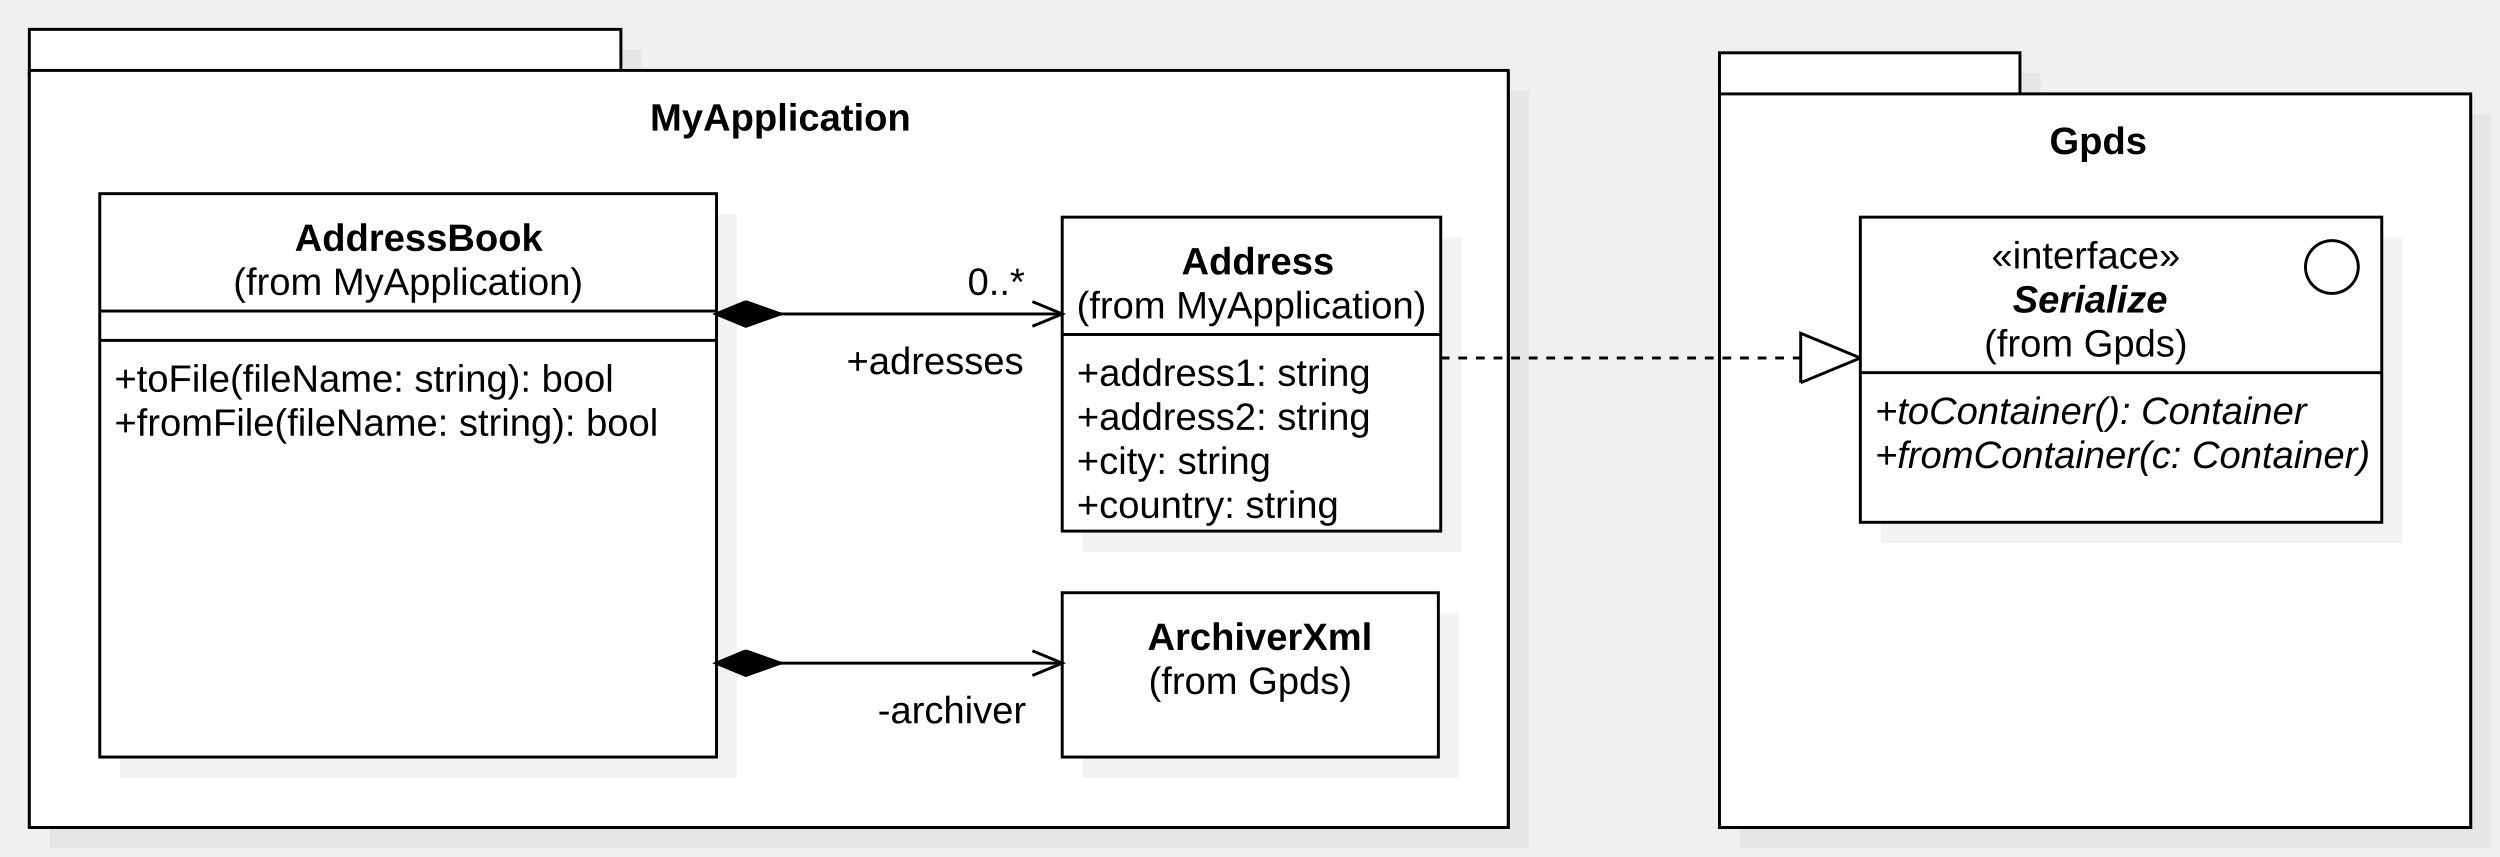
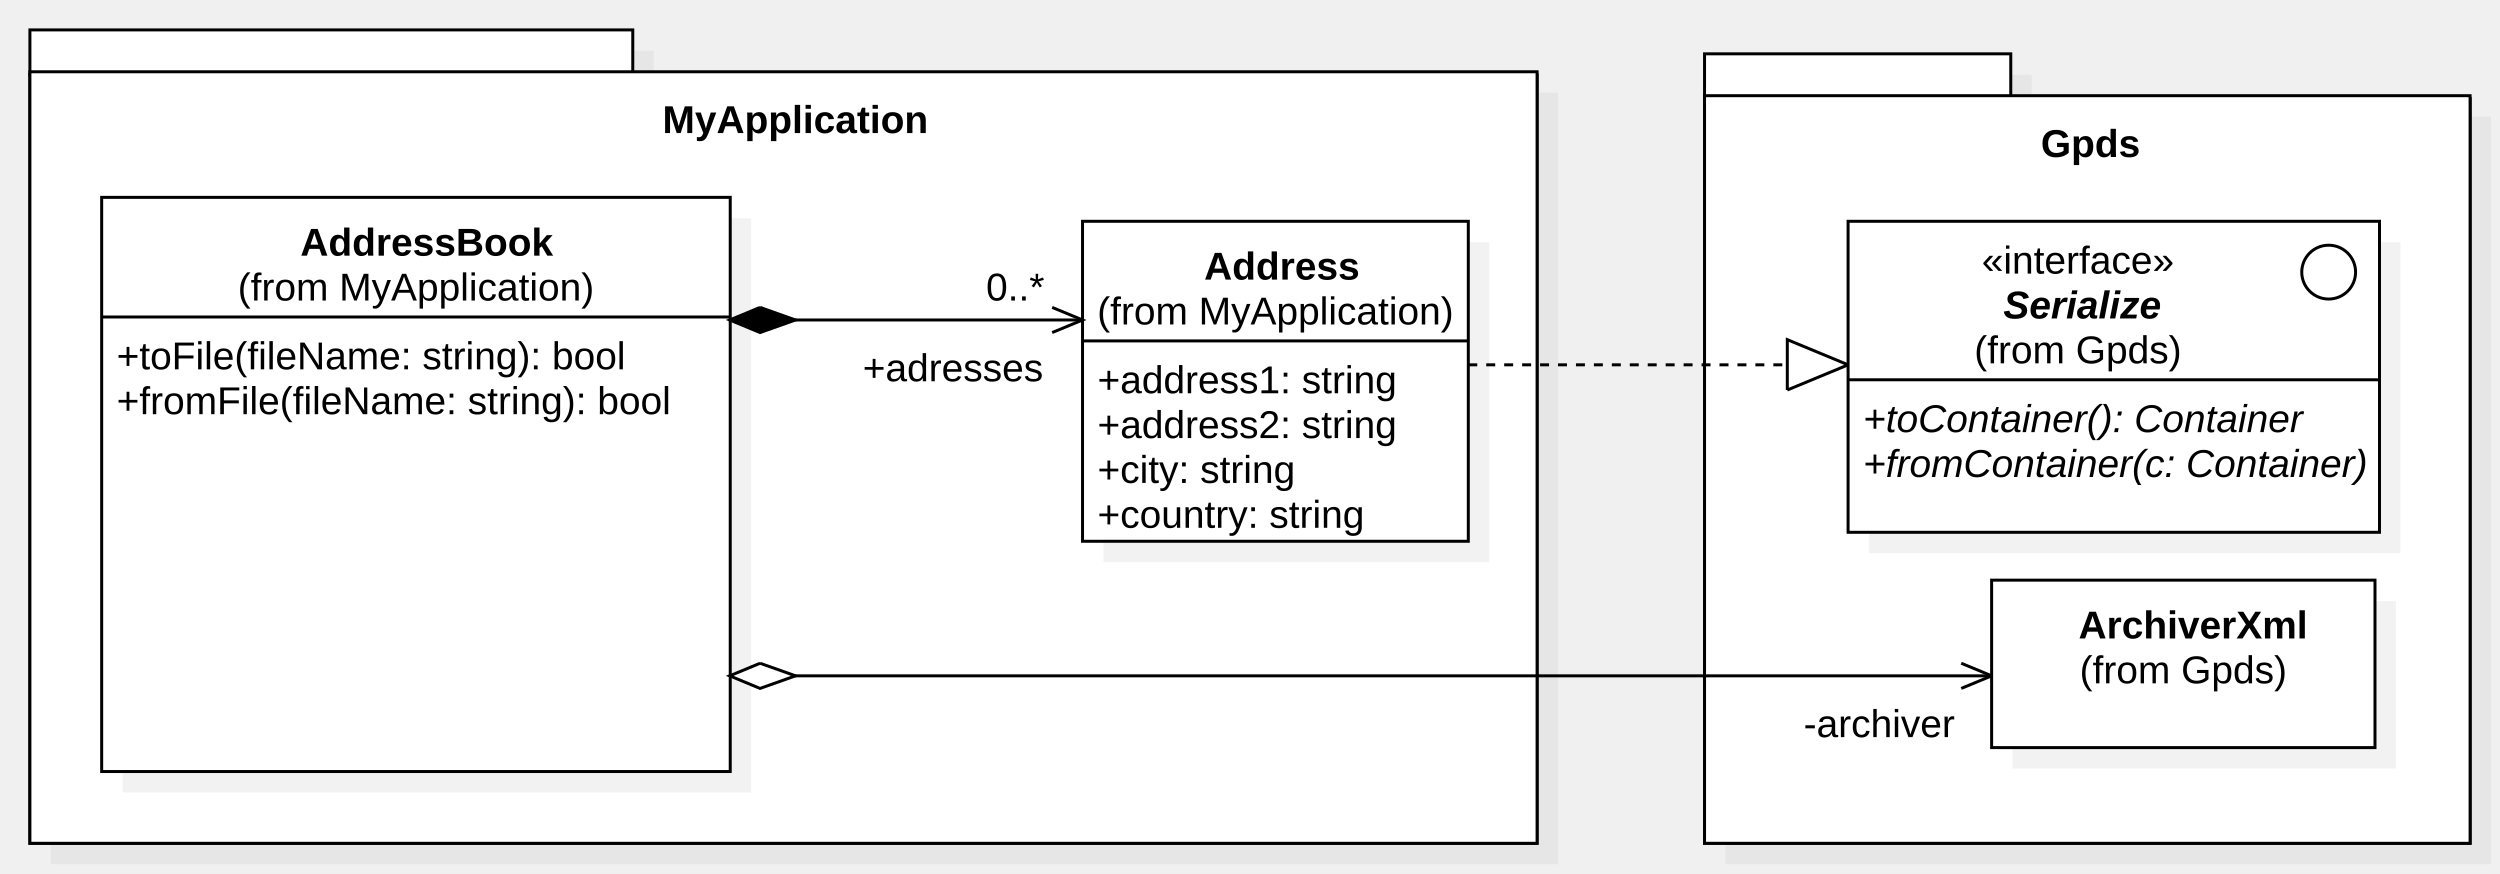
- <svg xmlns="http://www.w3.org/2000/svg" version="1.1" width="852" height="292">
+ <svg xmlns="http://www.w3.org/2000/svg" version="1.1" width="836" height="292">
  <defs />
  <g>
    <g transform="translate(-270,-422) scale(1,1)">
      <rect fill="#C0C0C0" stroke="none" x="287" y="439" width="201.6" height="15" opacity="0.2" />
    </g>
    <g transform="translate(-270,-422) scale(1,1)">
      <rect fill="#C0C0C0" stroke="none" x="287" y="453" width="504" height="258" opacity="0.2" />
    </g>
    <g transform="translate(-270,-422) scale(1,1)">
      <rect fill="#ffffff" stroke="none" x="280" y="447" width="504" height="257" />
    </g>
    <g transform="translate(-270,-422) scale(1,1)">
      <path fill="none" stroke="#000000" d="M 280 447 L 784 447 L 784 704 L 280 704 L 280 447 Z Z" stroke-miterlimit="10" />
    </g>
    <g transform="translate(-270,-422) scale(1,1)">
      <rect fill="#ffffff" stroke="none" x="280" y="432" width="201.6" height="15" />
    </g>
    <g transform="translate(-270,-422) scale(1,1)">
      <path fill="none" stroke="#000000" d="M 280 432 L 481.6 432 L 481.6 447 L 280 447 L 280 432 Z Z" stroke-miterlimit="10" />
    </g>
    <g transform="translate(-270,-422) scale(1,1)">
      <rect fill="#ffffff" stroke="none" x="280" y="446" width="504" height="258" />
    </g>
    <g transform="translate(-270,-422) scale(1,1)">
      <path fill="none" stroke="#000000" d="M 280 446 L 784 446 L 784 704 L 280 704 L 280 446 Z Z" stroke-miterlimit="10" />
    </g>
    <g transform="translate(-270,-422) scale(1,1)">
      <g>
        <path fill="none" stroke="none" />
        <text fill="#000000" stroke="none" font-family="Arial" font-size="13px" font-style="normal" font-weight="bold" text-decoration="none" x="491.537" y="466.5">MyApplication</text>
      </g>
    </g>
    <g transform="translate(-270,-422) scale(1,1)">
      <rect fill="#C0C0C0" stroke="none" x="311" y="495" width="210.189" height="192" opacity="0.2" />
    </g>
    <g transform="translate(-270,-422) scale(1,1)">
      <rect fill="#ffffff" stroke="none" x="304" y="488" width="210.189" height="192" />
    </g>
    <g transform="translate(-270,-422) scale(1,1)">
      <path fill="none" stroke="#000000" d="M 304 488 L 514.189 488 L 514.189 680 L 304 680 L 304 488 Z Z" stroke-miterlimit="10" />
    </g>
    <g transform="translate(-270,-422) scale(1,1)">
      <path fill="none" stroke="#000000" d="M 304 528 L 514.189 528" stroke-miterlimit="10" />
    </g>
    <g transform="translate(-270,-422) scale(1,1)">
-       <path fill="none" stroke="#000000" d="M 304 538 L 514.189 538" stroke-miterlimit="10" />
-     </g>
-     <g transform="translate(-270,-422) scale(1,1)">
      <g>
        <path fill="none" stroke="none" />
        <text fill="#000000" stroke="none" font-family="Arial" font-size="13px" font-style="normal" font-weight="bold" text-decoration="none" x="370.434" y="507.5">AddressBook</text>
      </g>
    </g>
    <g transform="translate(-270,-422) scale(1,1)">
      <g>
        <path fill="none" stroke="none" />
        <text fill="#000000" stroke="none" font-family="Arial" font-size="13px" font-style="normal" font-weight="normal" text-decoration="none" x="349.496" y="522.5">(from MyApplication)</text>
      </g>
    </g>
    <g transform="translate(-270,-422) scale(1,1)">
      <g>
        <path fill="none" stroke="none" />
-         <text fill="#000000" stroke="none" font-family="Arial" font-size="13px" font-style="normal" font-weight="normal" text-decoration="none" x="309" y="555.5">+toFile(fileName: string): bool</text>
-       </g>
-     </g>
-     <g transform="translate(-270,-422) scale(1,1)">
-       <g>
-         <path fill="none" stroke="none" />
-         <text fill="#000000" stroke="none" font-family="Arial" font-size="13px" font-style="normal" font-weight="normal" text-decoration="none" x="309" y="570.5">+fromFile(fileName: string): bool</text>
-       </g>
-     </g>
-     <g transform="translate(-270,-422) scale(1,1)">
-       <rect fill="#C0C0C0" stroke="none" x="863" y="447" width="102.4" height="15" opacity="0.2" />
-     </g>
-     <g transform="translate(-270,-422) scale(1,1)">
-       <rect fill="#C0C0C0" stroke="none" x="863" y="461" width="256" height="250" opacity="0.2" />
-     </g>
-     <g transform="translate(-270,-422) scale(1,1)">
-       <rect fill="#ffffff" stroke="none" x="856" y="455" width="256" height="249" />
-     </g>
-     <g transform="translate(-270,-422) scale(1,1)">
-       <path fill="none" stroke="#000000" d="M 856 455 L 1112 455 L 1112 704 L 856 704 L 856 455 Z Z" stroke-miterlimit="10" />
-     </g>
-     <g transform="translate(-270,-422) scale(1,1)">
-       <rect fill="#ffffff" stroke="none" x="856" y="440" width="102.4" height="15" />
-     </g>
-     <g transform="translate(-270,-422) scale(1,1)">
-       <path fill="none" stroke="#000000" d="M 856 440 L 958.4 440 L 958.4 455 L 856 455 L 856 440 Z Z" stroke-miterlimit="10" />
-     </g>
-     <g transform="translate(-270,-422) scale(1,1)">
-       <rect fill="#ffffff" stroke="none" x="856" y="454" width="256" height="250" />
-     </g>
-     <g transform="translate(-270,-422) scale(1,1)">
-       <path fill="none" stroke="#000000" d="M 856 454 L 1112 454 L 1112 704 L 856 704 L 856 454 Z Z" stroke-miterlimit="10" />
-     </g>
-     <g transform="translate(-270,-422) scale(1,1)">
-       <g>
-         <path fill="none" stroke="none" />
-         <text fill="#000000" stroke="none" font-family="Arial" font-size="13px" font-style="normal" font-weight="bold" text-decoration="none" x="968.464" y="474.5">Gpds</text>
+         <text fill="#000000" stroke="none" font-family="Arial" font-size="13px" font-style="normal" font-weight="normal" text-decoration="none" x="309" y="545.5">+toFile(fileName: string): bool</text>
+       </g>
+     </g>
+     <g transform="translate(-270,-422) scale(1,1)">
+       <g>
+         <path fill="none" stroke="none" />
+         <text fill="#000000" stroke="none" font-family="Arial" font-size="13px" font-style="normal" font-weight="normal" text-decoration="none" x="309" y="560.5">+fromFile(fileName: string): bool</text>
+       </g>
+     </g>
+     <g transform="translate(-270,-422) scale(1,1)">
+       <rect fill="#C0C0C0" stroke="none" x="847" y="447" width="102.4" height="15" opacity="0.2" />
+     </g>
+     <g transform="translate(-270,-422) scale(1,1)">
+       <rect fill="#C0C0C0" stroke="none" x="847" y="461" width="256" height="250" opacity="0.2" />
+     </g>
+     <g transform="translate(-270,-422) scale(1,1)">
+       <rect fill="#ffffff" stroke="none" x="840" y="455" width="256" height="249" />
+     </g>
+     <g transform="translate(-270,-422) scale(1,1)">
+       <path fill="none" stroke="#000000" d="M 840 455 L 1096 455 L 1096 704 L 840 704 L 840 455 Z Z" stroke-miterlimit="10" />
+     </g>
+     <g transform="translate(-270,-422) scale(1,1)">
+       <rect fill="#ffffff" stroke="none" x="840" y="440" width="102.4" height="15" />
+     </g>
+     <g transform="translate(-270,-422) scale(1,1)">
+       <path fill="none" stroke="#000000" d="M 840 440 L 942.4 440 L 942.4 455 L 840 455 L 840 440 Z Z" stroke-miterlimit="10" />
+     </g>
+     <g transform="translate(-270,-422) scale(1,1)">
+       <rect fill="#ffffff" stroke="none" x="840" y="454" width="256" height="250" />
+     </g>
+     <g transform="translate(-270,-422) scale(1,1)">
+       <path fill="none" stroke="#000000" d="M 840 454 L 1096 454 L 1096 704 L 840 704 L 840 454 Z Z" stroke-miterlimit="10" />
+     </g>
+     <g transform="translate(-270,-422) scale(1,1)">
+       <g>
+         <path fill="none" stroke="none" />
+         <text fill="#000000" stroke="none" font-family="Arial" font-size="13px" font-style="normal" font-weight="bold" text-decoration="none" x="952.464" y="474.5">Gpds</text>
      </g>
    </g>
    <g transform="translate(-270,-422) scale(1,1)">
      <rect fill="#C0C0C0" stroke="none" x="639" y="503" width="129" height="107" opacity="0.2" />
    </g>
    <g transform="translate(-270,-422) scale(1,1)">
      <rect fill="#ffffff" stroke="none" x="632" y="496" width="129" height="107" />
    </g>
    <g transform="translate(-270,-422) scale(1,1)">
      <path fill="none" stroke="#000000" d="M 632 496 L 761 496 L 761 603 L 632 603 L 632 496 Z Z" stroke-miterlimit="10" />
    </g>
    <g transform="translate(-270,-422) scale(1,1)">
      <path fill="none" stroke="#000000" d="M 632 536 L 761 536" stroke-miterlimit="10" />
    </g>
    <g transform="translate(-270,-422) scale(1,1)">
      <g>
        <path fill="none" stroke="none" />
        <text fill="#000000" stroke="none" font-family="Arial" font-size="13px" font-style="normal" font-weight="bold" text-decoration="none" x="672.655" y="515.5">Address</text>
      </g>
    </g>
    <g transform="translate(-270,-422) scale(1,1)">
      <g>
        <path fill="none" stroke="none" />
        <text fill="#000000" stroke="none" font-family="Arial" font-size="13px" font-style="normal" font-weight="normal" text-decoration="none" x="636.902" y="530.5">(from MyApplication)</text>
      </g>
    </g>
    <g transform="translate(-270,-422) scale(1,1)">
      <g>
        <path fill="none" stroke="none" />
        <text fill="#000000" stroke="none" font-family="Arial" font-size="13px" font-style="normal" font-weight="normal" text-decoration="none" x="637" y="553.5">+address1: string</text>
      </g>
    </g>
    <g transform="translate(-270,-422) scale(1,1)">
      <g>
        <path fill="none" stroke="none" />
        <text fill="#000000" stroke="none" font-family="Arial" font-size="13px" font-style="normal" font-weight="normal" text-decoration="none" x="637" y="568.5">+address2: string</text>
      </g>
    </g>
    <g transform="translate(-270,-422) scale(1,1)">
      <g>
        <path fill="none" stroke="none" />
        <text fill="#000000" stroke="none" font-family="Arial" font-size="13px" font-style="normal" font-weight="normal" text-decoration="none" x="637" y="583.5">+city: string</text>
      </g>
    </g>
    <g transform="translate(-270,-422) scale(1,1)">
      <g>
        <path fill="none" stroke="none" />
        <text fill="#000000" stroke="none" font-family="Arial" font-size="13px" font-style="normal" font-weight="normal" text-decoration="none" x="637" y="598.5">+country: string</text>
      </g>
    </g>
    <g transform="translate(-270,-422) scale(1,1)">
      <path fill="none" stroke="#000000" d="M 632 529 L 514 529" stroke-miterlimit="10" />
    </g>
    <g transform="translate(-270,-422) scale(1,1)">
      <path fill="#000000" stroke="none" d="M 524.163 524.79 L 514 529 L 524.163 533.21 L 536 529" />
    </g>
    <g transform="translate(-270,-422) scale(1,1)">
      <path fill="none" stroke="#000000" d="M 524.163 524.79 L 514 529 L 524.163 533.21 L 536 529 L 524.163 524.79" stroke-miterlimit="10" />
    </g>
    <g transform="translate(-270,-422) scale(1,1)">
      <path fill="none" stroke="#000000" d="M 621.837 533.21 L 632 529 L 621.837 524.79" stroke-miterlimit="10" />
    </g>
    <g transform="translate(-270,-422) scale(1,1)">
      <g>
        <path fill="none" stroke="none" />
        <text fill="#000000" stroke="none" font-family="Arial" font-size="13px" font-style="normal" font-weight="normal" text-decoration="none" x="558.5" y="549.5">+adresses</text>
      </g>
    </g>
    <g transform="translate(-270,-422) scale(1,1)">
      <g>
        <path fill="none" stroke="none" />
        <text fill="#000000" stroke="none" font-family="Arial" font-size="13px" font-style="normal" font-weight="normal" text-decoration="none" x="599.744" y="522.5">0..*</text>
      </g>
    </g>
    <g transform="translate(-270,-422) scale(1,1)">
-       <path fill="none" stroke="#000000" d="M 761 544 L 904 544" stroke-miterlimit="10" stroke-dasharray="3" />
-     </g>
-     <g transform="translate(-270,-422) scale(1,1)">
-       <path fill="#FFFFFF" stroke="none" d="M 883.675 552.419 L 904 544 L 883.675 535.581" />
-     </g>
-     <g transform="translate(-270,-422) scale(1,1)">
-       <path fill="none" stroke="#000000" d="M 883.675 552.419 L 904 544 L 883.675 535.581 L 883.675 552.419" stroke-miterlimit="10" />
-     </g>
-     <g transform="translate(-270,-422) scale(1,1)">
-       <rect fill="#C0C0C0" stroke="none" x="639" y="631" width="128.196" height="56" opacity="0.2" />
-     </g>
-     <g transform="translate(-270,-422) scale(1,1)">
-       <rect fill="#ffffff" stroke="none" x="632" y="624" width="128.196" height="56" />
-     </g>
-     <g transform="translate(-270,-422) scale(1,1)">
-       <path fill="none" stroke="#000000" d="M 632 624 L 760.196 624 L 760.196 680 L 632 680 L 632 624 Z Z" stroke-miterlimit="10" />
-     </g>
-     <g transform="translate(-270,-422) scale(1,1)">
-       <g>
-         <path fill="none" stroke="none" />
-         <text fill="#000000" stroke="none" font-family="Arial" font-size="13px" font-style="normal" font-weight="bold" text-decoration="none" x="661.065" y="643.5">ArchiverXml</text>
-       </g>
-     </g>
-     <g transform="translate(-270,-422) scale(1,1)">
-       <g>
-         <path fill="none" stroke="none" />
-         <text fill="#000000" stroke="none" font-family="Arial" font-size="13px" font-style="normal" font-weight="normal" text-decoration="none" x="661.427" y="658.5">(from Gpds)</text>
-       </g>
-     </g>
-     <g transform="translate(-270,-422) scale(1,1)">
-       <path fill="none" stroke="#000000" d="M 632 648 L 514 648" stroke-miterlimit="10" />
-     </g>
-     <g transform="translate(-270,-422) scale(1,1)">
-       <path fill="#000000" stroke="none" d="M 524.163 643.79 L 514 648 L 524.163 652.21 L 536 648" />
+       <path fill="none" stroke="#000000" d="M 761 544 L 888 544" stroke-miterlimit="10" stroke-dasharray="3" />
+     </g>
+     <g transform="translate(-270,-422) scale(1,1)">
+       <path fill="#FFFFFF" stroke="none" d="M 867.675 552.419 L 888 544 L 867.675 535.581" />
+     </g>
+     <g transform="translate(-270,-422) scale(1,1)">
+       <path fill="none" stroke="#000000" d="M 867.675 552.419 L 888 544 L 867.675 535.581 L 867.675 552.419" stroke-miterlimit="10" />
+     </g>
+     <g transform="translate(-270,-422) scale(1,1)">
+       <path fill="none" stroke="#000000" d="M 936 648 L 514 648" stroke-miterlimit="10" />
+     </g>
+     <g transform="translate(-270,-422) scale(1,1)">
+       <path fill="#FFFFFF" stroke="none" d="M 524.163 643.79 L 514 648 L 524.163 652.21 L 536 648" />
    </g>
    <g transform="translate(-270,-422) scale(1,1)">
      <path fill="none" stroke="#000000" d="M 524.163 643.79 L 514 648 L 524.163 652.21 L 536 648 L 524.163 643.79" stroke-miterlimit="10" />
    </g>
    <g transform="translate(-270,-422) scale(1,1)">
-       <path fill="none" stroke="#000000" d="M 621.837 652.21 L 632 648 L 621.837 643.79" stroke-miterlimit="10" />
-     </g>
-     <g transform="translate(-270,-422) scale(1,1)">
-       <g>
-         <path fill="none" stroke="none" />
-         <text fill="#000000" stroke="none" font-family="Arial" font-size="13px" font-style="normal" font-weight="normal" text-decoration="none" x="569.131" y="668.5">-archiver</text>
-       </g>
-     </g>
-     <g transform="translate(-270,-422) scale(1,1)">
-       <rect fill="#C0C0C0" stroke="none" x="911" y="503" width="177.708" height="104" opacity="0.2" />
-     </g>
-     <g transform="translate(-270,-422) scale(1,1)">
-       <rect fill="#ffffff" stroke="none" x="904" y="496" width="177.708" height="104" />
-     </g>
-     <g transform="translate(-270,-422) scale(1,1)">
-       <path fill="none" stroke="#000000" d="M 904 496 L 1081.708 496 L 1081.708 600 L 904 600 L 904 496 Z Z" stroke-miterlimit="10" />
-     </g>
-     <g transform="translate(-270,-422) scale(1,1)">
-       <path fill="#ffffff" stroke="none" d="M 1055.708 513 C 1055.708 508.029 1059.737 504 1064.708 504 C 1069.679 504 1073.708 508.029 1073.708 513 C 1073.708 517.971 1069.679 522 1064.708 522 C 1059.737 522 1055.708 517.971 1055.708 513 Z" />
-     </g>
-     <g transform="translate(-270,-422) scale(1,1)">
-       <path fill="none" stroke="#000000" d="M 1055.708 513 C 1055.708 508.029 1059.737 504 1064.708 504 C 1069.679 504 1073.708 508.029 1073.708 513 C 1073.708 517.971 1069.679 522 1064.708 522 C 1059.737 522 1055.708 517.971 1055.708 513 Z" stroke-miterlimit="10" />
-     </g>
-     <g transform="translate(-270,-422) scale(1,1)">
-       <path fill="none" stroke="#000000" d="M 904 549 L 1081.708 549" stroke-miterlimit="10" />
-     </g>
-     <g transform="translate(-270,-422) scale(1,1)">
-       <g>
-         <path fill="none" stroke="none" />
-         <text fill="#000000" stroke="none" font-family="Arial" font-size="13px" font-style="normal" font-weight="normal" text-decoration="none" x="948.694" y="513.5">«interface»</text>
-       </g>
-     </g>
-     <g transform="translate(-270,-422) scale(1,1)">
-       <g>
-         <path fill="none" stroke="none" />
-         <text fill="#000000" stroke="none" font-family="Arial" font-size="13px" font-style="italic" font-weight="bold" text-decoration="none" x="955.927" y="528.5">Serialize</text>
-       </g>
-     </g>
-     <g transform="translate(-270,-422) scale(1,1)">
-       <g>
-         <path fill="none" stroke="none" />
-         <text fill="#000000" stroke="none" font-family="Arial" font-size="13px" font-style="normal" font-weight="normal" text-decoration="none" x="946.183" y="543.5">(from Gpds)</text>
-       </g>
-     </g>
-     <g transform="translate(-270,-422) scale(1,1)">
-       <g>
-         <path fill="none" stroke="none" />
-         <text fill="#000000" stroke="none" font-family="Arial" font-size="13px" font-style="italic" font-weight="normal" text-decoration="none" x="909" y="566.5">+toContainer(): Container</text>
-       </g>
-     </g>
-     <g transform="translate(-270,-422) scale(1,1)">
-       <g>
-         <path fill="none" stroke="none" />
-         <text fill="#000000" stroke="none" font-family="Arial" font-size="13px" font-style="italic" font-weight="normal" text-decoration="none" x="909" y="581.5">+fromContainer(c: Container)</text>
+       <path fill="none" stroke="#000000" d="M 925.837 652.21 L 936 648 L 925.837 643.79" stroke-miterlimit="10" />
+     </g>
+     <g transform="translate(-270,-422) scale(1,1)">
+       <g>
+         <path fill="none" stroke="none" />
+         <text fill="#000000" stroke="none" font-family="Arial" font-size="13px" font-style="normal" font-weight="normal" text-decoration="none" x="873.131" y="668.5">-archiver</text>
+       </g>
+     </g>
+     <g transform="translate(-270,-422) scale(1,1)">
+       <rect fill="#C0C0C0" stroke="none" x="895" y="503" width="177.708" height="104" opacity="0.2" />
+     </g>
+     <g transform="translate(-270,-422) scale(1,1)">
+       <rect fill="#ffffff" stroke="none" x="888" y="496" width="177.708" height="104" />
+     </g>
+     <g transform="translate(-270,-422) scale(1,1)">
+       <path fill="none" stroke="#000000" d="M 888 496 L 1065.708 496 L 1065.708 600 L 888 600 L 888 496 Z Z" stroke-miterlimit="10" />
+     </g>
+     <g transform="translate(-270,-422) scale(1,1)">
+       <path fill="#ffffff" stroke="none" d="M 1039.708 513 C 1039.708 508.029 1043.737 504 1048.708 504 C 1053.679 504 1057.708 508.029 1057.708 513 C 1057.708 517.971 1053.679 522 1048.708 522 C 1043.737 522 1039.708 517.971 1039.708 513 Z" />
+     </g>
+     <g transform="translate(-270,-422) scale(1,1)">
+       <path fill="none" stroke="#000000" d="M 1039.708 513 C 1039.708 508.029 1043.737 504 1048.708 504 C 1053.679 504 1057.708 508.029 1057.708 513 C 1057.708 517.971 1053.679 522 1048.708 522 C 1043.737 522 1039.708 517.971 1039.708 513 Z" stroke-miterlimit="10" />
+     </g>
+     <g transform="translate(-270,-422) scale(1,1)">
+       <path fill="none" stroke="#000000" d="M 888 549 L 1065.708 549" stroke-miterlimit="10" />
+     </g>
+     <g transform="translate(-270,-422) scale(1,1)">
+       <g>
+         <path fill="none" stroke="none" />
+         <text fill="#000000" stroke="none" font-family="Arial" font-size="13px" font-style="normal" font-weight="normal" text-decoration="none" x="932.694" y="513.5">«interface»</text>
+       </g>
+     </g>
+     <g transform="translate(-270,-422) scale(1,1)">
+       <g>
+         <path fill="none" stroke="none" />
+         <text fill="#000000" stroke="none" font-family="Arial" font-size="13px" font-style="italic" font-weight="bold" text-decoration="none" x="939.927" y="528.5">Serialize</text>
+       </g>
+     </g>
+     <g transform="translate(-270,-422) scale(1,1)">
+       <g>
+         <path fill="none" stroke="none" />
+         <text fill="#000000" stroke="none" font-family="Arial" font-size="13px" font-style="normal" font-weight="normal" text-decoration="none" x="930.183" y="543.5">(from Gpds)</text>
+       </g>
+     </g>
+     <g transform="translate(-270,-422) scale(1,1)">
+       <g>
+         <path fill="none" stroke="none" />
+         <text fill="#000000" stroke="none" font-family="Arial" font-size="13px" font-style="italic" font-weight="normal" text-decoration="none" x="893" y="566.5">+toContainer(): Container</text>
+       </g>
+     </g>
+     <g transform="translate(-270,-422) scale(1,1)">
+       <g>
+         <path fill="none" stroke="none" />
+         <text fill="#000000" stroke="none" font-family="Arial" font-size="13px" font-style="italic" font-weight="normal" text-decoration="none" x="893" y="581.5">+fromContainer(c: Container)</text>
+       </g>
+     </g>
+     <g transform="translate(-270,-422) scale(1,1)">
+       <rect fill="#C0C0C0" stroke="none" x="943" y="623" width="128.196" height="56" opacity="0.2" />
+     </g>
+     <g transform="translate(-270,-422) scale(1,1)">
+       <rect fill="#ffffff" stroke="none" x="936" y="616" width="128.196" height="56" />
+     </g>
+     <g transform="translate(-270,-422) scale(1,1)">
+       <path fill="none" stroke="#000000" d="M 936 616 L 1064.196 616 L 1064.196 672 L 936 672 L 936 616 Z Z" stroke-miterlimit="10" />
+     </g>
+     <g transform="translate(-270,-422) scale(1,1)">
+       <g>
+         <path fill="none" stroke="none" />
+         <text fill="#000000" stroke="none" font-family="Arial" font-size="13px" font-style="normal" font-weight="bold" text-decoration="none" x="965.065" y="635.5">ArchiverXml</text>
+       </g>
+     </g>
+     <g transform="translate(-270,-422) scale(1,1)">
+       <g>
+         <path fill="none" stroke="none" />
+         <text fill="#000000" stroke="none" font-family="Arial" font-size="13px" font-style="normal" font-weight="normal" text-decoration="none" x="965.427" y="650.5">(from Gpds)</text>
      </g>
    </g>
  </g>
</svg>
